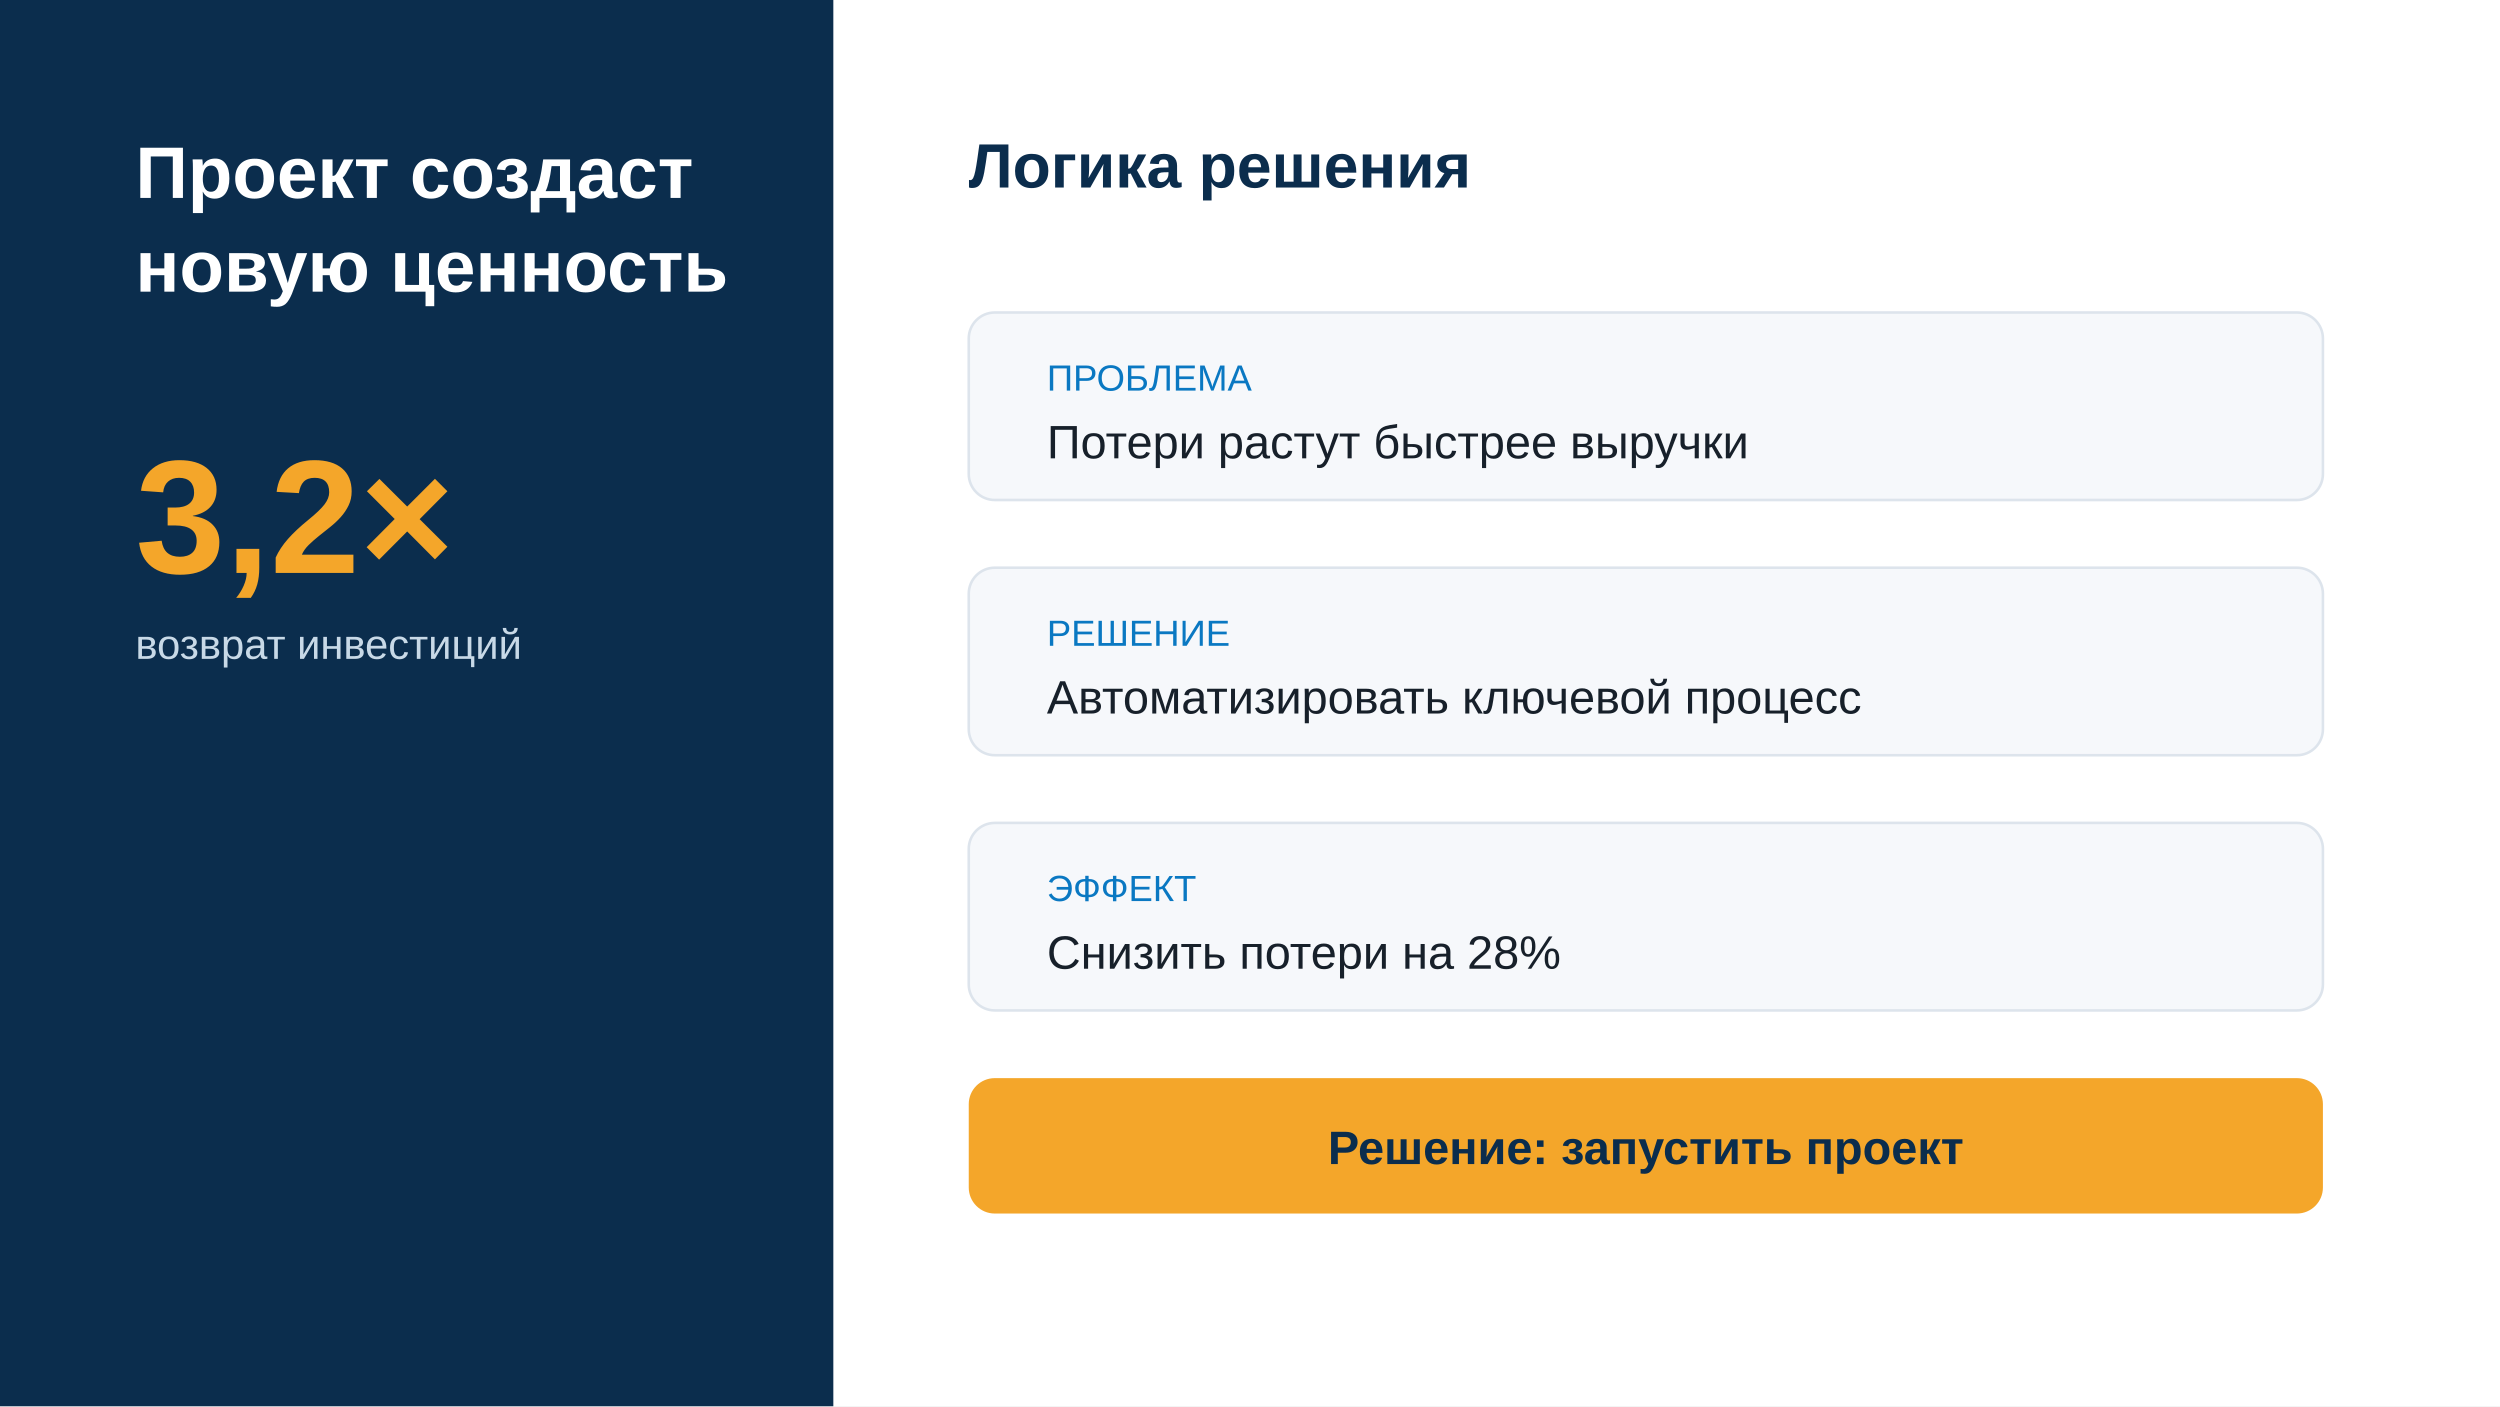
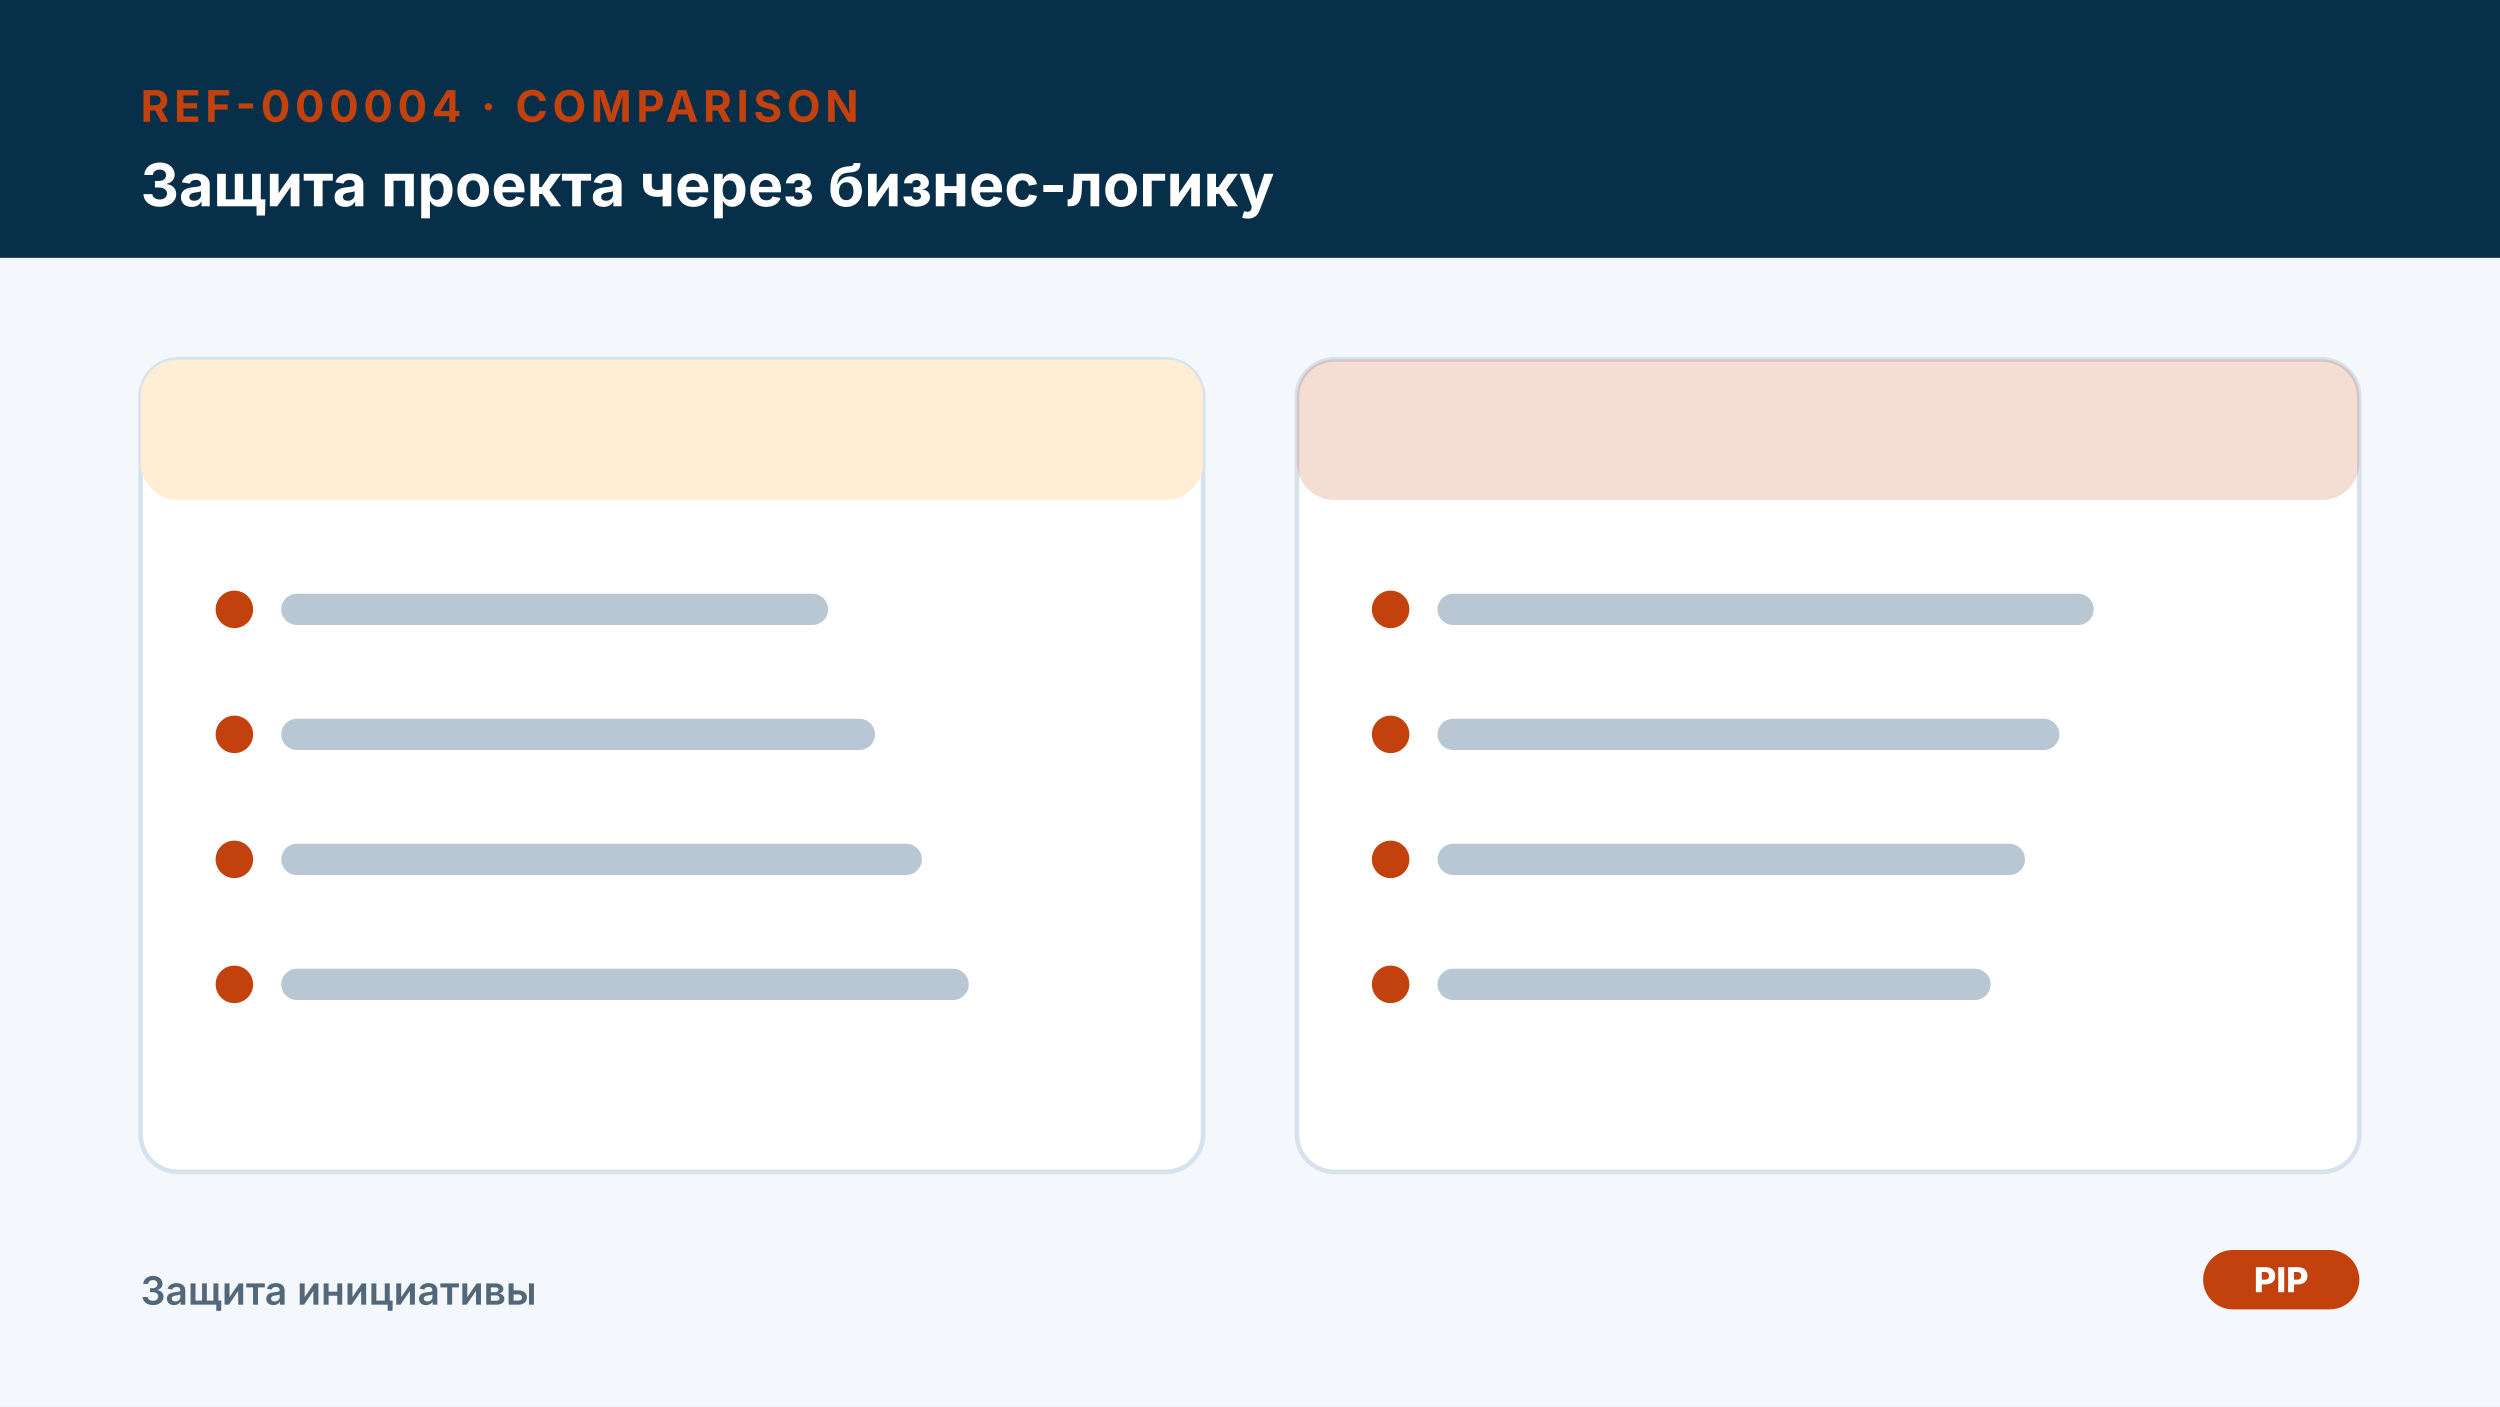
- <svg xmlns="http://www.w3.org/2000/svg" viewBox="0 0 960 540" role="img" aria-labelledby="title">
-   <rect width="960" height="540" fill="#fff" />
-   <rect width="320" height="540" fill="#0B2D4D" />
-   <text x="52" y="76" fill="white" font-family="Arial" font-size="28" font-weight="700">Проект создаст</text>
-   <text x="52" y="112" fill="white" font-family="Arial" font-size="28" font-weight="700">новую ценность</text>
-   <text x="52" y="220" fill="#F4A62A" font-family="Arial" font-size="62" font-weight="700">3,2×</text>
-   <text x="52" y="253" fill="#C8D9E7" font-family="Arial" font-size="16">возврат инвестиций</text>
-   <text x="372" y="72" fill="#0B2D4D" font-family="Arial" font-size="24" font-weight="700">Логика решения</text>
-   <g font-family="Arial">
-     <rect x="372" y="120" width="520" height="72" rx="10" fill="#F6F8FB" stroke="#DDE4EC" />
-     <text x="402" y="150" fill="#0A78C2" font-size="14">ПРОБЛЕМА</text>
-     <text x="402" y="176" fill="#17202A" font-size="18">Потери растут быстрее выручки</text>
-     <rect x="372" y="218" width="520" height="72" rx="10" fill="#F6F8FB" stroke="#DDE4EC" />
-     <text x="402" y="248" fill="#0A78C2" font-size="14">РЕШЕНИЕ</text>
-     <text x="402" y="274" fill="#17202A" font-size="18">Автоматизировать ключевой процесс</text>
-     <rect x="372" y="316" width="520" height="72" rx="10" fill="#F6F8FB" stroke="#DDE4EC" />
-     <text x="402" y="346" fill="#0A78C2" font-size="14">ЭФФЕКТ</text>
-     <text x="402" y="372" fill="#17202A" font-size="18">Снизить потери на 28%</text>
-     <rect x="372" y="414" width="520" height="52" rx="10" fill="#F4A62A" />
-     <text x="632" y="447" text-anchor="middle" fill="#0B2D4D" font-size="18" font-weight="700">Решение: запустить проект</text>
-   </g>
+ <svg xmlns="http://www.w3.org/2000/svg" viewBox="0 0 1600 900" role="img" aria-labelledby="title description">
+   <rect width="1600" height="900" fill="#F4F7FB" />
+   <rect width="1600" height="165" fill="#082F49" />
+   <text x="90" y="78" font-family="Inter, Arial, sans-serif" font-size="28" font-weight="700" letter-spacing="3" fill="#C2410C">REF-000004 · COMPARISON</text>
+   <text x="90" y="132" font-family="Inter, Arial, sans-serif" font-size="38" font-weight="700" fill="#FFFFFF">Защита проекта через бизнес-логику</text>
+   <rect x="90" y="230" width="680" height="520" rx="24" fill="#FFFFFF" stroke="#D8E2EC" stroke-width="3" />
+   <rect x="830" y="230" width="680" height="520" rx="24" fill="#FFFFFF" stroke="#D8E2EC" stroke-width="3" />
+   <rect x="90" y="230" width="680" height="90" rx="24" fill="#FFEDD5" />
+   <rect x="830" y="230" width="680" height="90" rx="24" fill="#C2410C" opacity=".18" />
+   <circle cx="150" cy="390" r="12" fill="#C2410C" />
+   <rect x="180" y="380" width="350" height="20" rx="10" fill="#B9C7D4" />
+   <circle cx="890" cy="390" r="12" fill="#C2410C" />
+   <rect x="920" y="380" width="420" height="20" rx="10" fill="#B9C7D4" />
+   <circle cx="150" cy="470" r="12" fill="#C2410C" />
+   <rect x="180" y="460" width="380" height="20" rx="10" fill="#B9C7D4" />
+   <circle cx="890" cy="470" r="12" fill="#C2410C" />
+   <rect x="920" y="460" width="398" height="20" rx="10" fill="#B9C7D4" />
+   <circle cx="150" cy="550" r="12" fill="#C2410C" />
+   <rect x="180" y="540" width="410" height="20" rx="10" fill="#B9C7D4" />
+   <circle cx="890" cy="550" r="12" fill="#C2410C" />
+   <rect x="920" y="540" width="376" height="20" rx="10" fill="#B9C7D4" />
+   <circle cx="150" cy="630" r="12" fill="#C2410C" />
+   <rect x="180" y="620" width="440" height="20" rx="10" fill="#B9C7D4" />
+   <circle cx="890" cy="630" r="12" fill="#C2410C" />
+   <rect x="920" y="620" width="354" height="20" rx="10" fill="#B9C7D4" />
+   <text x="90" y="835" font-family="Inter, Arial, sans-serif" font-size="25" font-weight="600" fill="#52677A">Защита инициативы</text>
+   <rect x="1410" y="800" width="100" height="38" rx="19" fill="#C2410C" />
+   <text x="1460" y="827" text-anchor="middle" font-family="Inter, Arial, sans-serif" font-size="22" font-weight="800" fill="#FFFFFF">PIP</text>
</svg>
